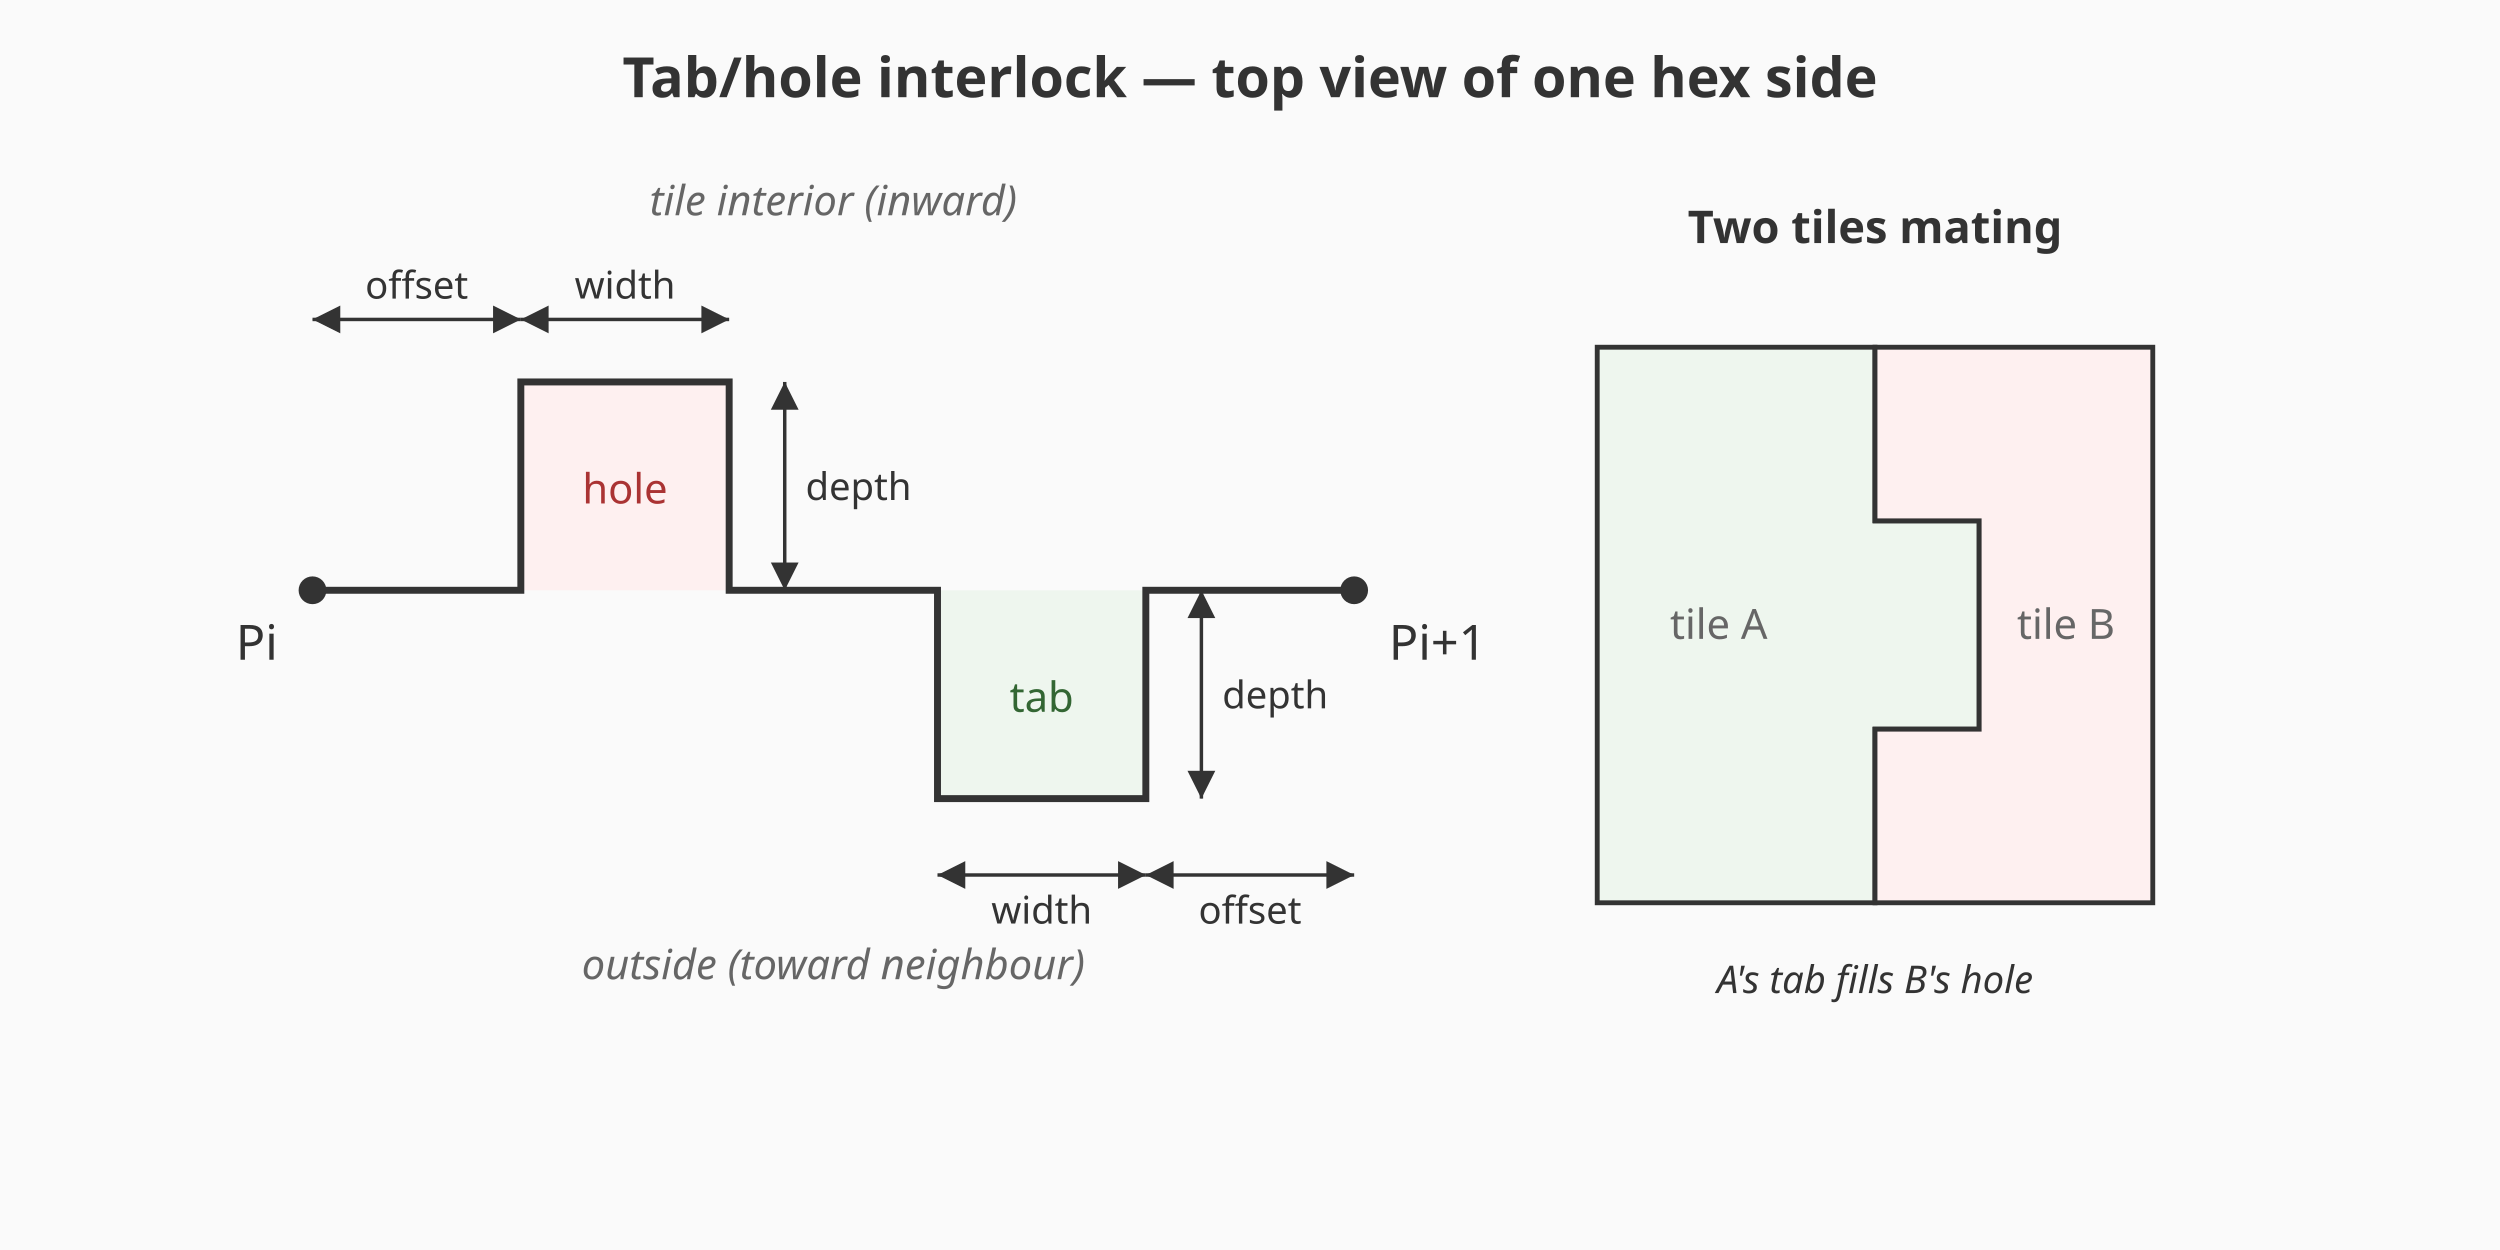
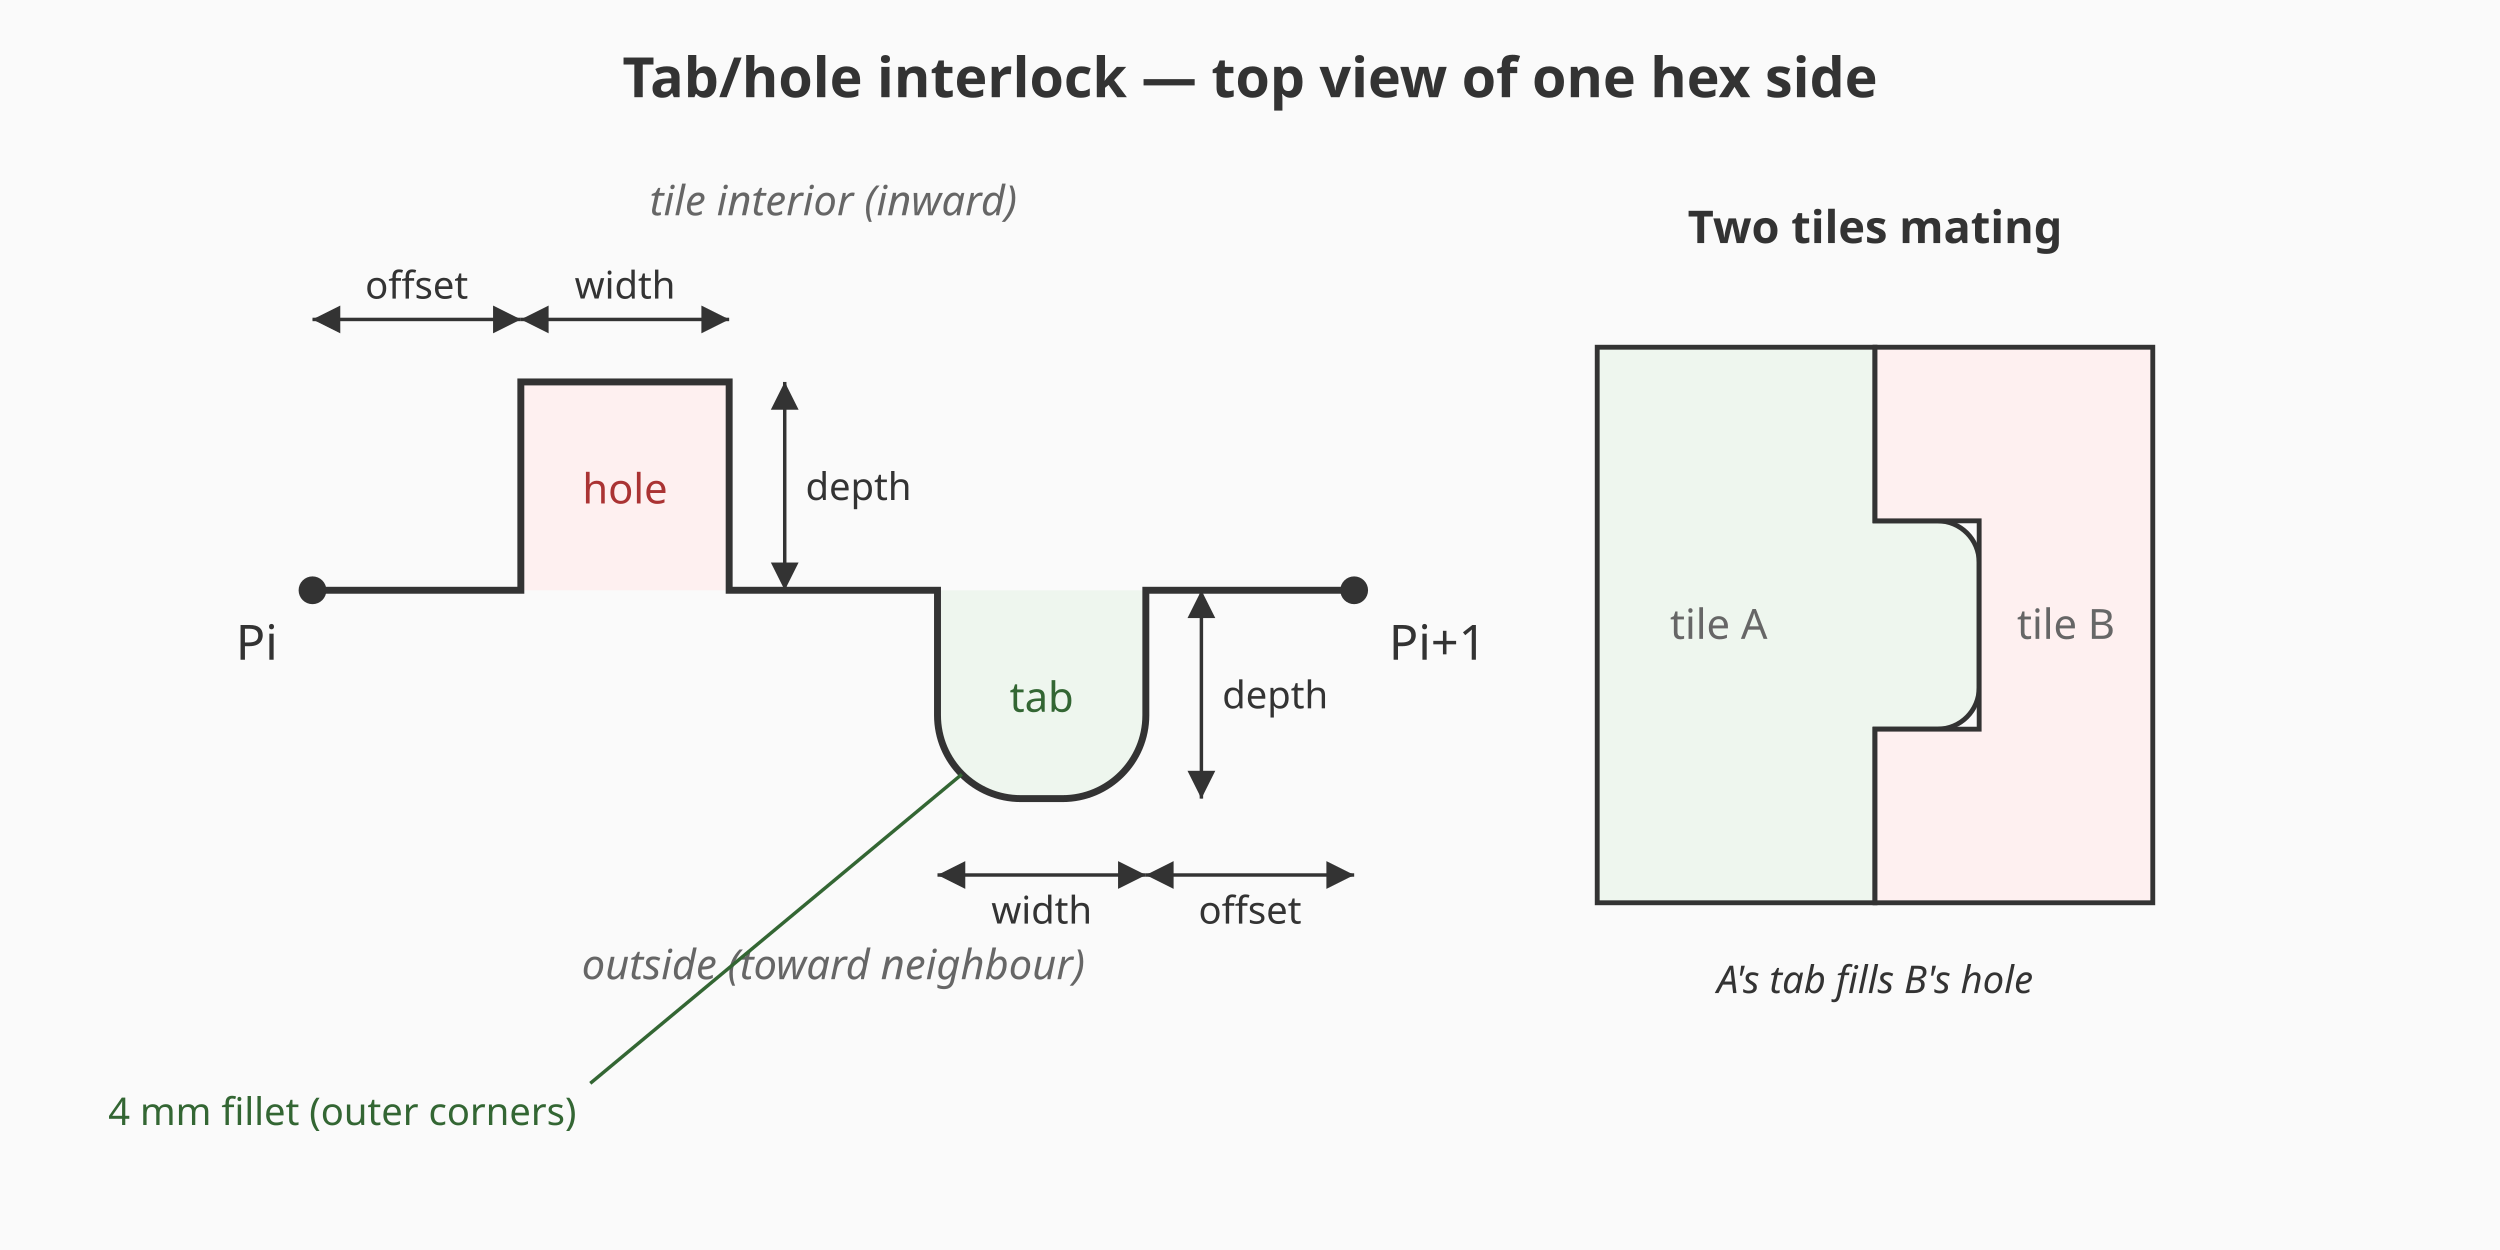
<svg xmlns="http://www.w3.org/2000/svg" viewBox="0 0 720 360" role="img" aria-labelledby="hexInterlockTitle hexInterlockDesc">
  <rect x="0" y="0" width="720" height="360" fill="#fafafa" />
  <defs>
    <marker id="iArrowEnd" viewBox="0 0 10 10" refX="10" refY="5" markerWidth="8" markerHeight="8" orient="auto">
      <path d="M 0 0 L 0 10 L 10 5 z" fill="#333" />
    </marker>
    <marker id="iArrowStart" viewBox="0 0 10 10" refX="0" refY="5" markerWidth="8" markerHeight="8" orient="auto">
      <path d="M 10 0 L 10 10 L 0 5 z" fill="#333" />
    </marker>
  </defs>
  <text x="360" y="28" text-anchor="middle" font-family="sans-serif" font-size="16" font-weight="bold" fill="#333">Tab/hole interlock — top view of one hex side</text>
  <text x="240" y="62" text-anchor="middle" font-family="sans-serif" font-size="12" font-style="italic" fill="#666">tile interior (inward)</text>
  <text x="240" y="282" text-anchor="middle" font-family="sans-serif" font-size="12" font-style="italic" fill="#666">outside (toward neighbour)</text>
  <rect x="150" y="110" width="60" height="60" fill="#fef0f0" stroke="none" />
-   <rect x="270" y="170" width="60" height="60" fill="#eef6ee" stroke="none" />
-   <path d="M 90 170 L 150 170 L 150 110 L 210 110 L 210 170 L 270 170 L 270 230 L 330 230 L 330 170 L 390 170" fill="none" stroke="#333" stroke-width="2" />
+   <path d="M 270 170 L 270 206 A 24 24 0 0 0 294 230 L 306 230 A 24 24 0 0 0 330 206 L 330 170 Z" fill="#eef6ee" stroke="none" />
+   <path d="M 90 170 L 150 170 L 150 110 L 210 110 L 210 170 L 270 170 L 270 206 A 24 24 0 0 0 294 230 L 306 230 A 24 24 0 0 0 330 206 L 330 170 L 390 170" fill="none" stroke="#333" stroke-width="2" />
  <circle cx="90" cy="170" r="4" fill="#333" />
  <circle cx="390" cy="170" r="4" fill="#333" />
  <text x="80" y="190" text-anchor="end" font-family="sans-serif" font-size="14" fill="#333">Pi</text>
  <text x="400" y="190" text-anchor="start" font-family="sans-serif" font-size="14" fill="#333">Pi+1</text>
  <text x="180" y="145" text-anchor="middle" font-family="sans-serif" font-size="12" fill="#a33">hole</text>
  <text x="300" y="205" text-anchor="middle" font-family="sans-serif" font-size="12" fill="#363">tab</text>
  <line x1="90" y1="92" x2="150" y2="92" stroke="#333" stroke-width="1" marker-start="url(#iArrowStart)" marker-end="url(#iArrowEnd)" />
  <text x="120" y="86" text-anchor="middle" font-family="sans-serif" font-size="11" fill="#333">offset</text>
  <line x1="150" y1="92" x2="210" y2="92" stroke="#333" stroke-width="1" marker-start="url(#iArrowStart)" marker-end="url(#iArrowEnd)" />
  <text x="180" y="86" text-anchor="middle" font-family="sans-serif" font-size="11" fill="#333">width</text>
  <line x1="270" y1="252" x2="330" y2="252" stroke="#333" stroke-width="1" marker-start="url(#iArrowStart)" marker-end="url(#iArrowEnd)" />
  <text x="300" y="266" text-anchor="middle" font-family="sans-serif" font-size="11" fill="#333">width</text>
  <line x1="330" y1="252" x2="390" y2="252" stroke="#333" stroke-width="1" marker-start="url(#iArrowStart)" marker-end="url(#iArrowEnd)" />
  <text x="360" y="266" text-anchor="middle" font-family="sans-serif" font-size="11" fill="#333">offset</text>
  <line x1="346" y1="170" x2="346" y2="230" stroke="#333" stroke-width="1" marker-start="url(#iArrowStart)" marker-end="url(#iArrowEnd)" />
  <text x="352" y="204" text-anchor="start" font-family="sans-serif" font-size="11" fill="#333">depth</text>
  <line x1="226" y1="110" x2="226" y2="170" stroke="#333" stroke-width="1" marker-start="url(#iArrowStart)" marker-end="url(#iArrowEnd)" />
  <text x="232" y="144" text-anchor="start" font-family="sans-serif" font-size="11" fill="#333">depth</text>
+   <line x1="277" y1="223" x2="170" y2="312" stroke="#363" stroke-width="1" />
+   <text x="166" y="324" text-anchor="end" font-family="sans-serif" font-size="11" fill="#363">4 mm fillet (outer corners)</text>
  <g transform="translate(540, 180)">
    <text x="0" y="-110" text-anchor="middle" font-family="sans-serif" font-size="13" font-weight="bold" fill="#333">Two tiles mating</text>
-     <path d="M -80 -80 L 0 -80 L 0 -30 L 30 -30 L 30 30 L 0 30 L 0 80 L -80 80 Z" fill="#eef6ee" stroke="#333" stroke-width="1.4" />
+     <path d="M -80 -80 L 0 -80 L 0 -30 L 18 -30 A 12 12 0 0 1 30 -18 L 30 18 A 12 12 0 0 1 18 30 L 0 30 L 0 80 L -80 80 Z" fill="#eef6ee" stroke="#333" stroke-width="1.4" />
    <path d="M 0 -80 L 80 -80 L 80 80 L 0 80 L 0 30 L 30 30 L 30 -30 L 0 -30 Z" fill="#fef0f0" stroke="#333" stroke-width="1.4" />
    <text x="-45" y="4" text-anchor="middle" font-family="sans-serif" font-size="12" fill="#666">tile A</text>
    <text x="55" y="4" text-anchor="middle" font-family="sans-serif" font-size="12" fill="#666">tile B</text>
    <text x="0" y="106" text-anchor="middle" font-family="sans-serif" font-size="11" font-style="italic" fill="#333">A's tab fills B's hole</text>
  </g>
</svg>
